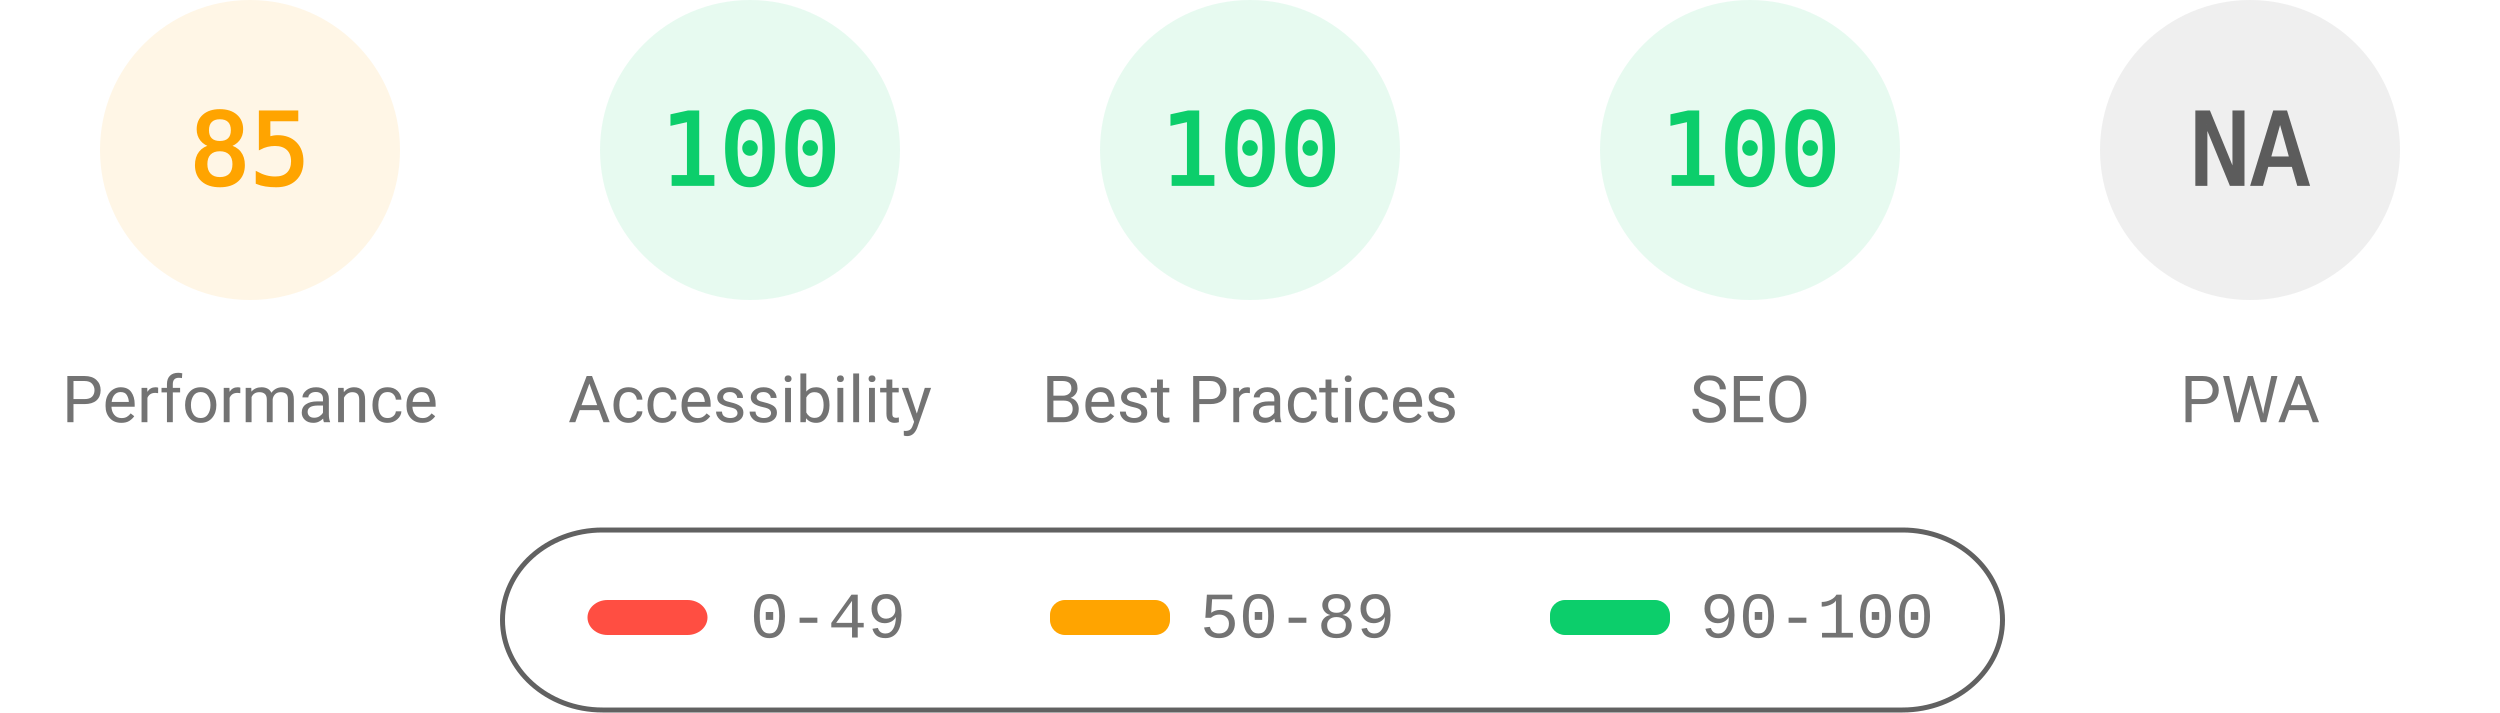
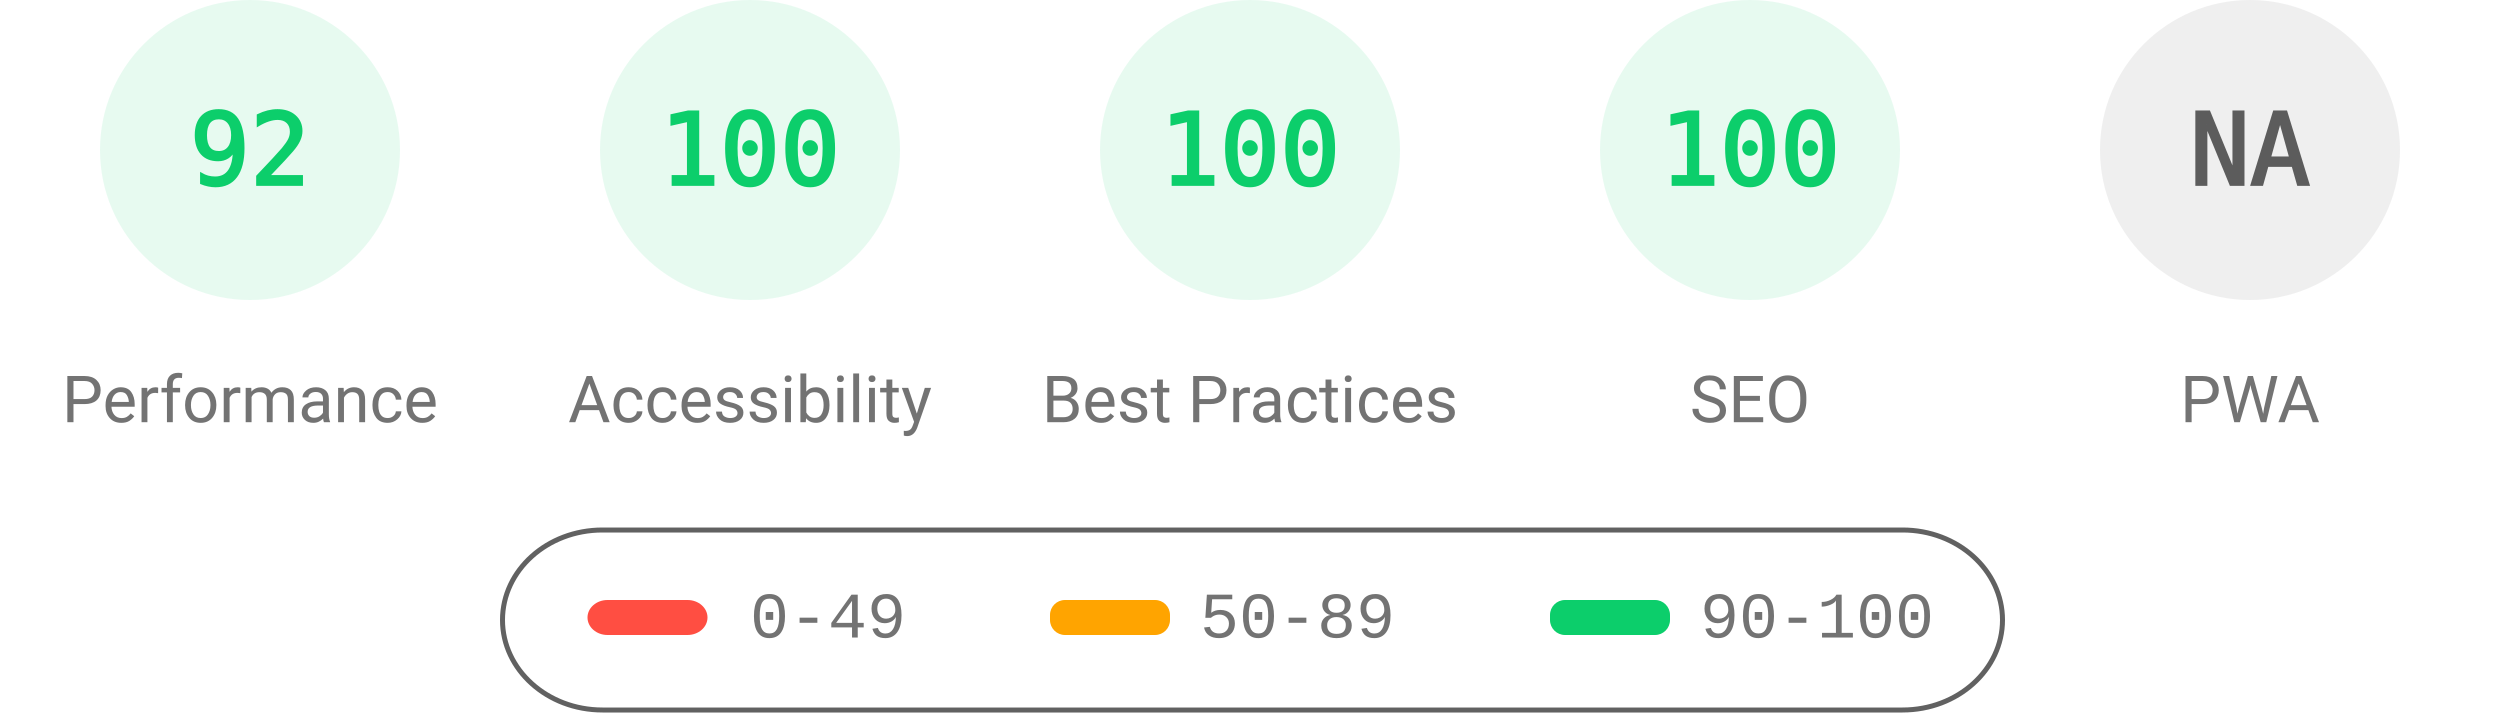
<svg xmlns="http://www.w3.org/2000/svg" fill="none" width="1000" height="285">
  <style>.gauge-base{opacity:.1}.gauge-arc{fill:none;animation-delay:250ms;stroke-linecap:round;transform:rotate(-90deg);transform-origin:100px 60px;animation:load-gauge 1s ease forwards}.guage-text{font-size:40px;font-family:monospace;text-align:center}.guage-red{color:#ff4e42;fill:#ff4e42;stroke:#ff4e42}.guage-orange{color:#ffa400;fill:#ffa400;stroke:#ffa400}.guage-green{color:#0cce6b;fill:#0cce6b;stroke:#0cce6b}.guage-undefined{color:#5c5c5c;fill:#5c5c5c;stroke:#5c5c5c}.guage-title{color:#737373;fill:#737373;stroke:none;font-size:26px;line-height:26px;font-family:Roboto,Halvetica,Arial,sans-serif}@keyframes load-gauge{from{stroke-dasharray:0 352.858}}</style>
-   <svg class="guage-div guage-perf guage-orange" viewBox="0 0 200 200" width="200" height="200">
+   <svg class="guage-div guage-perf guage-green" viewBox="0 0 200 200" width="200" height="200">
    <circle class="gauge-base" r="56" cx="100" cy="60" stroke-width="8" />
-     <circle class="gauge-arc guage-arc-1" r="56" cx="100" cy="60" stroke-width="8" style="stroke-dasharray:299.079,351.858" />
-     <text class="guage-text" x="100" y="60" alignment-baseline="central" dominant-baseline="central" text-anchor="middle">85</text>
+     <circle class="gauge-arc guage-arc-1" r="56" cx="100" cy="60" stroke-width="8" style="stroke-dasharray:323.709,351.858" />
+     <text class="guage-text" x="100" y="60" alignment-baseline="central" dominant-baseline="central" text-anchor="middle">92</text>
    <text class="guage-title" x="100" y="160" alignment-baseline="central" dominant-baseline="central" text-anchor="middle">Performance</text>
  </svg>
  <svg class="guage-div guage-acc guage-green" viewBox="0 0 200 200" width="200" height="200" x="200">
    <circle class="gauge-base" r="56" cx="100" cy="60" stroke-width="8" />
    <circle class="gauge-arc guage-arc-2" r="56" cx="100" cy="60" stroke-width="8" style="stroke-dasharray:351.858,351.858" />
    <text class="guage-text" x="100" y="60" alignment-baseline="central" dominant-baseline="central" text-anchor="middle">100</text>
    <text class="guage-title" x="100" y="160" alignment-baseline="central" dominant-baseline="central" text-anchor="middle">Accessibility</text>
  </svg>
  <svg class="guage-div guage-best guage-green" viewBox="0 0 200 200" width="200" height="200" x="400">
    <circle class="gauge-base" r="56" cx="100" cy="60" stroke-width="8" />
    <circle class="gauge-arc guage-arc-3" r="56" cx="100" cy="60" stroke-width="8" style="stroke-dasharray:351.858,351.858" />
    <text class="guage-text" x="100" y="60" alignment-baseline="central" dominant-baseline="central" text-anchor="middle">100</text>
    <text class="guage-title" x="100" y="160" alignment-baseline="central" dominant-baseline="central" text-anchor="middle">Best Practices</text>
  </svg>
  <svg class="guage-div guage-seo guage-green" viewBox="0 0 200 200" width="200" height="200" x="600">
    <circle class="gauge-base" r="56" cx="100" cy="60" stroke-width="8" />
    <circle class="gauge-arc guage-arc-4" r="56" cx="100" cy="60" stroke-width="8" style="stroke-dasharray:351.858,351.858" />
    <text class="guage-text" x="100" y="60" alignment-baseline="central" dominant-baseline="central" text-anchor="middle">100</text>
    <text class="guage-title" x="100" y="160" alignment-baseline="central" dominant-baseline="central" text-anchor="middle">SEO</text>
  </svg>
  <svg class="guage-div guage-pwa guage-undefined" viewBox="0 0 200 200" width="200" height="200" x="800">
    <circle class="gauge-base" r="56" cx="100" cy="60" stroke-width="8" />
    <circle class="gauge-arc guage-arc-4" r="56" cx="100" cy="60" stroke-width="8" style="stroke-dasharray:351.858,351.858" />
    <text class="guage-text" x="100" y="60" alignment-baseline="central" dominant-baseline="central" text-anchor="middle">NA</text>
    <text class="guage-title" x="100" y="160" alignment-baseline="central" dominant-baseline="central" text-anchor="middle">PWA</text>
  </svg>
  <svg width="604" height="76" x="200" y="210">
    <path fill="none" id="canvas_background" d="M-1-1h604v80H-1z" />
    <rect fill-opacity="0" stroke="#616161" stroke-width="2" rx="40" id="svg_2" height="72" width="600" y="2" x="1" fill="#000" />
    <rect stroke="#000" rx="8" id="svg_3" height="14" width="48" y="30" x="35" stroke-opacity="null" stroke-width="0" fill="#ff4e42" />
    <rect stroke="#000" rx="6" id="svg_4" height="14" width="48" y="30" x="220" stroke-opacity="null" stroke-width="0" fill="#ffa400" />
    <rect stroke="#000" rx="6" id="svg_5" height="14" width="48" y="30" x="420" stroke-opacity="null" stroke-width="0" fill="#0cce6b" />
    <text xml:space="preserve" text-anchor="start" font-family="'Courier New', Courier, monospace" font-size="26" id="svg_6" y="45" x="100" stroke-opacity="null" stroke-width="0" stroke="#000" fill="#737373">0-49</text>
    <text xml:space="preserve" text-anchor="start" font-family="'Courier New', Courier, monospace" font-size="26" id="svg_7" y="45" x="280" stroke-opacity="null" stroke-width="0" stroke="#000" fill="#737373">50-89</text>
    <text xml:space="preserve" text-anchor="start" font-family="'Courier New', Courier, monospace" font-size="26" id="svg_8" y="45" x="480" stroke-opacity="null" stroke-width="0" stroke="#000" fill="#737373">90-100</text>
  </svg>
</svg>
